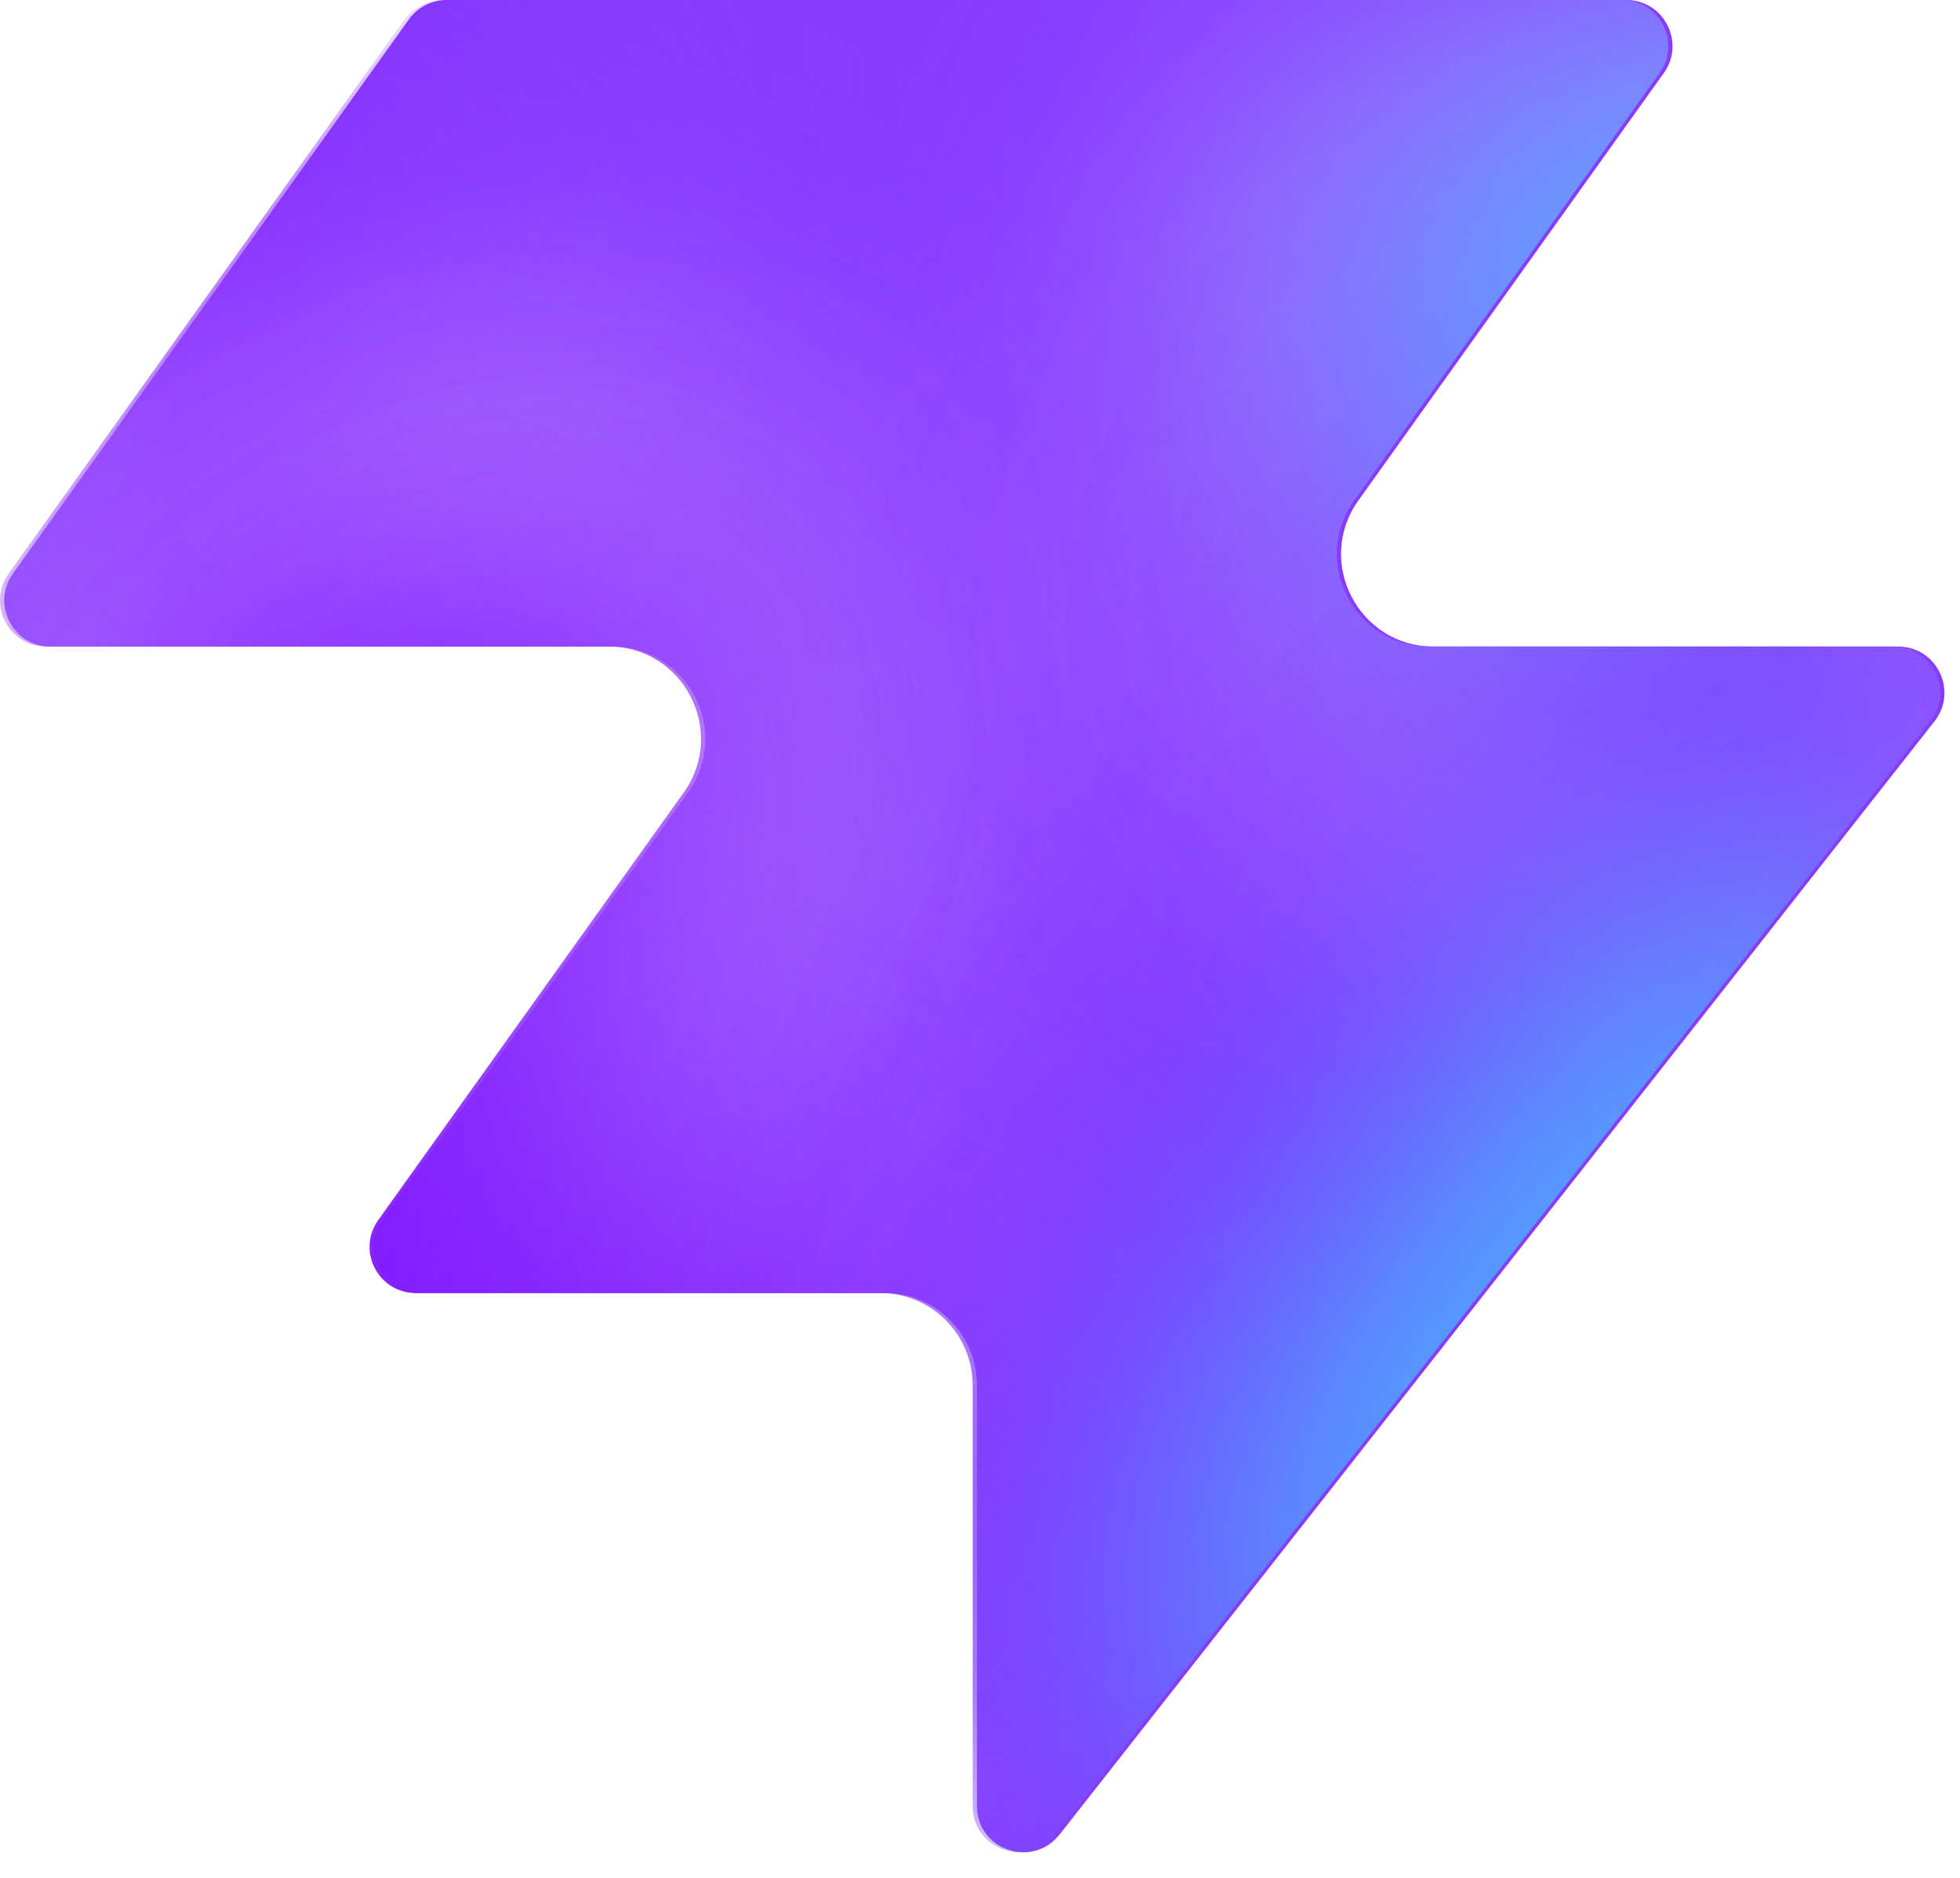
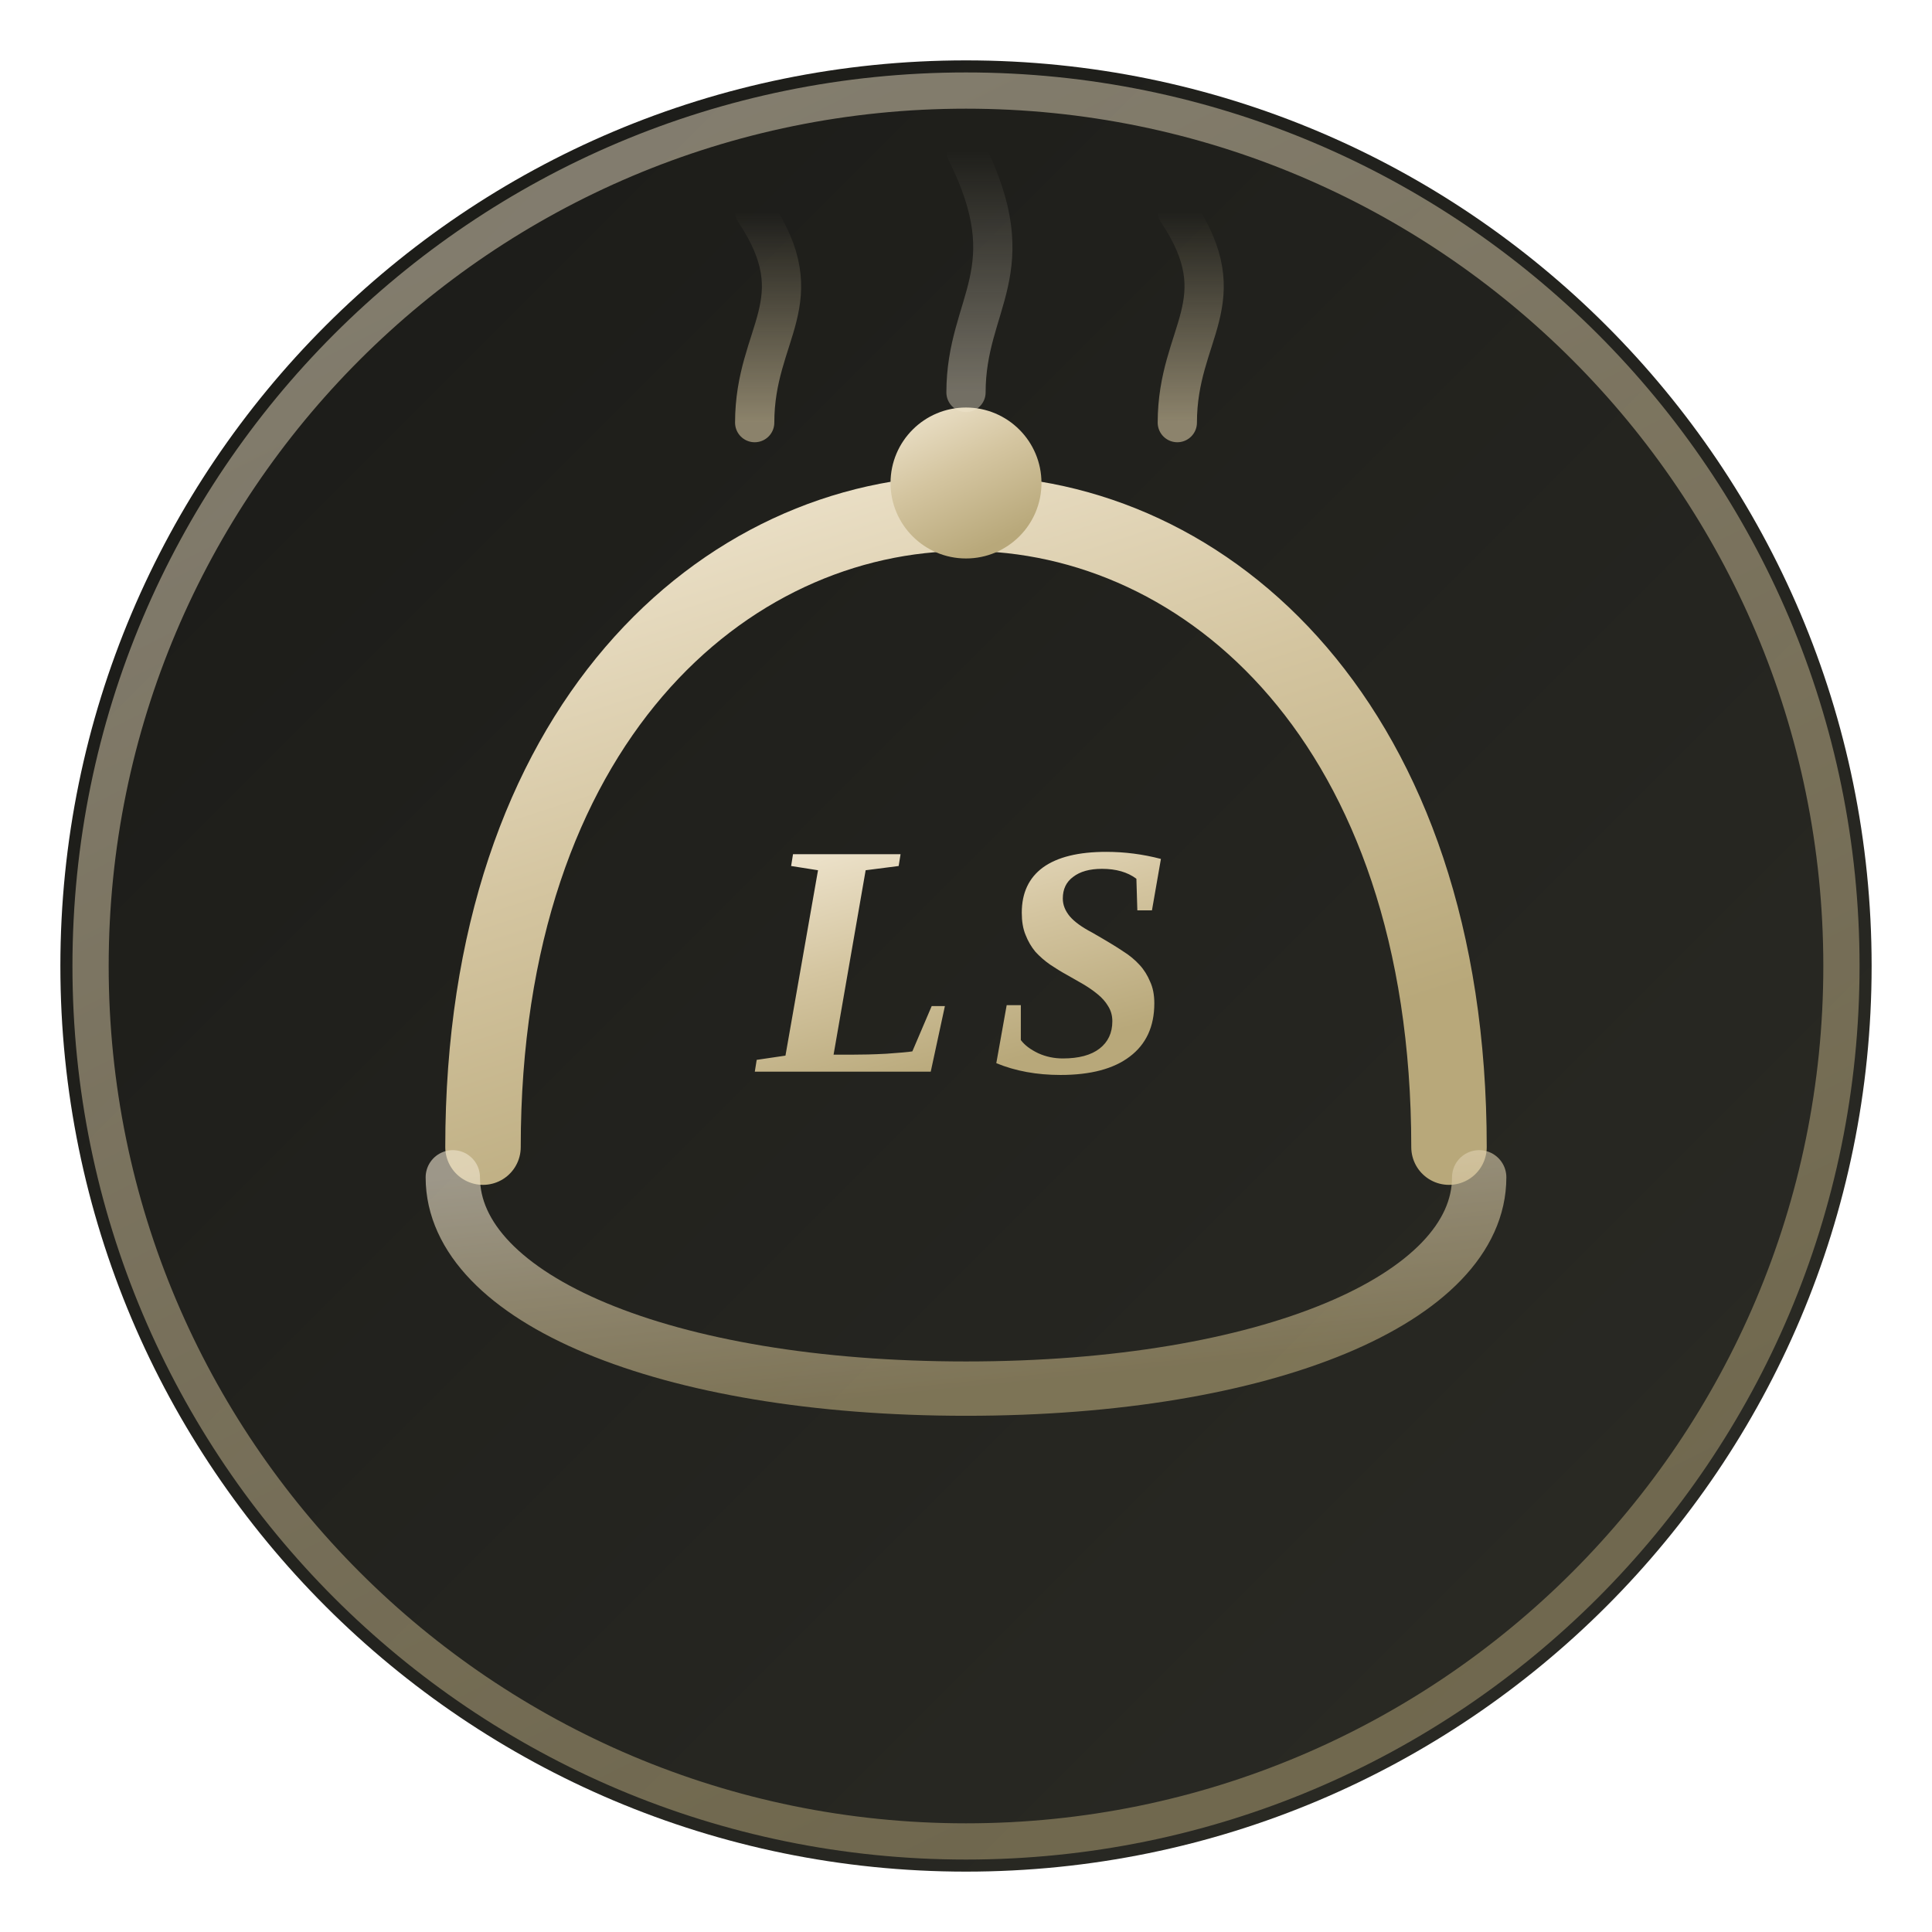
- <svg xmlns="http://www.w3.org/2000/svg" width="48" height="46" fill="none" viewBox="0 0 48 46">
-   <path fill="#863bff" d="M25.946 44.938c-.664.845-2.021.375-2.021-.698V33.937a2.26 2.26 0 0 0-2.262-2.262H10.287c-.92 0-1.456-1.04-.92-1.788l7.48-10.471c1.07-1.497 0-3.578-1.842-3.578H1.237c-.92 0-1.456-1.04-.92-1.788L10.013.474c.214-.297.556-.474.92-.474h28.894c.92 0 1.456 1.04.92 1.788l-7.48 10.471c-1.07 1.498 0 3.579 1.842 3.579h11.377c.943 0 1.473 1.088.89 1.83L25.947 44.94z" style="fill:#863bff;fill:color(display-p3 .525 .23 1);fill-opacity:1" />
-   <mask id="a" width="48" height="46" x="0" y="0" maskUnits="userSpaceOnUse" style="mask-type:alpha">
-     <path fill="#000" d="M25.842 44.938c-.664.844-2.021.375-2.021-.698V33.937a2.26 2.26 0 0 0-2.262-2.262H10.183c-.92 0-1.456-1.04-.92-1.788l7.48-10.471c1.07-1.498 0-3.579-1.842-3.579H1.133c-.92 0-1.456-1.04-.92-1.787L9.91.473c.214-.297.556-.474.92-.474h28.894c.92 0 1.456 1.04.92 1.788l-7.48 10.471c-1.07 1.498 0 3.578 1.842 3.578h11.377c.943 0 1.473 1.088.89 1.832L25.843 44.94z" style="fill:#000;fill-opacity:1" />
-   </mask>
-   <g mask="url(#a)">
-     <g filter="url(#b)">
-       <ellipse cx="5.508" cy="14.704" fill="#ede6ff" rx="5.508" ry="14.704" style="fill:#ede6ff;fill:color(display-p3 .927 .903 1);fill-opacity:1" transform="matrix(.00324 1 1 -.00324 -4.47 31.516)" />
-     </g>
-     <g filter="url(#c)">
-       <ellipse cx="10.399" cy="29.851" fill="#ede6ff" rx="10.399" ry="29.851" style="fill:#ede6ff;fill:color(display-p3 .927 .903 1);fill-opacity:1" transform="matrix(.00324 1 1 -.00324 -39.328 7.883)" />
-     </g>
-     <g filter="url(#d)">
-       <ellipse cx="5.508" cy="30.487" fill="#7e14ff" rx="5.508" ry="30.487" style="fill:#7e14ff;fill:color(display-p3 .492 .077 1);fill-opacity:1" transform="rotate(89.814 -25.913 -14.639)scale(1 -1)" />
-     </g>
-     <g filter="url(#e)">
-       <ellipse cx="5.508" cy="30.599" fill="#7e14ff" rx="5.508" ry="30.599" style="fill:#7e14ff;fill:color(display-p3 .492 .077 1);fill-opacity:1" transform="rotate(89.814 -32.644 -3.334)scale(1 -1)" />
-     </g>
-     <g filter="url(#f)">
-       <ellipse cx="5.508" cy="30.599" fill="#7e14ff" rx="5.508" ry="30.599" style="fill:#7e14ff;fill:color(display-p3 .492 .077 1);fill-opacity:1" transform="matrix(.00324 1 1 -.00324 -34.34 30.47)" />
-     </g>
-     <g filter="url(#g)">
-       <ellipse cx="14.072" cy="22.078" fill="#ede6ff" rx="14.072" ry="22.078" style="fill:#ede6ff;fill:color(display-p3 .927 .903 1);fill-opacity:1" transform="rotate(93.35 24.506 48.493)scale(-1 1)" />
-     </g>
-     <g filter="url(#h)">
-       <ellipse cx="3.47" cy="21.501" fill="#7e14ff" rx="3.47" ry="21.501" style="fill:#7e14ff;fill:color(display-p3 .492 .077 1);fill-opacity:1" transform="rotate(89.009 28.708 47.59)scale(-1 1)" />
-     </g>
-     <g filter="url(#i)">
-       <ellipse cx="3.47" cy="21.501" fill="#7e14ff" rx="3.47" ry="21.501" style="fill:#7e14ff;fill:color(display-p3 .492 .077 1);fill-opacity:1" transform="rotate(89.009 28.708 47.59)scale(-1 1)" />
-     </g>
-     <g filter="url(#j)">
-       <ellipse cx=".387" cy="8.972" fill="#7e14ff" rx="4.407" ry="29.108" style="fill:#7e14ff;fill:color(display-p3 .492 .077 1);fill-opacity:1" transform="rotate(39.51 .387 8.972)" />
-     </g>
-     <g filter="url(#k)">
-       <ellipse cx="47.523" cy="-6.092" fill="#7e14ff" rx="4.407" ry="29.108" style="fill:#7e14ff;fill:color(display-p3 .492 .077 1);fill-opacity:1" transform="rotate(37.892 47.523 -6.092)" />
-     </g>
-     <g filter="url(#l)">
-       <ellipse cx="41.412" cy="6.333" fill="#47bfff" rx="5.971" ry="9.665" style="fill:#47bfff;fill:color(display-p3 .28 .748 1);fill-opacity:1" transform="rotate(37.892 41.412 6.333)" />
-     </g>
-     <g filter="url(#m)">
-       <ellipse cx="-1.879" cy="38.332" fill="#7e14ff" rx="4.407" ry="29.108" style="fill:#7e14ff;fill:color(display-p3 .492 .077 1);fill-opacity:1" transform="rotate(37.892 -1.88 38.332)" />
-     </g>
-     <g filter="url(#n)">
-       <ellipse cx="-1.879" cy="38.332" fill="#7e14ff" rx="4.407" ry="29.108" style="fill:#7e14ff;fill:color(display-p3 .492 .077 1);fill-opacity:1" transform="rotate(37.892 -1.88 38.332)" />
-     </g>
-     <g filter="url(#o)">
-       <ellipse cx="35.651" cy="29.907" fill="#7e14ff" rx="4.407" ry="29.108" style="fill:#7e14ff;fill:color(display-p3 .492 .077 1);fill-opacity:1" transform="rotate(37.892 35.651 29.907)" />
-     </g>
-     <g filter="url(#p)">
-       <ellipse cx="38.418" cy="32.4" fill="#47bfff" rx="5.971" ry="15.297" style="fill:#47bfff;fill:color(display-p3 .28 .748 1);fill-opacity:1" transform="rotate(37.892 38.418 32.4)" />
-     </g>
-   </g>
+ <svg xmlns="http://www.w3.org/2000/svg" viewBox="0 0 64 64" width="64" height="64">
  <defs>
-     <filter id="b" width="60.045" height="41.654" x="-19.77" y="16.149" color-interpolation-filters="sRGB" filterUnits="userSpaceOnUse">
-       <feFlood flood-opacity="0" result="BackgroundImageFix" />
-       <feBlend in="SourceGraphic" in2="BackgroundImageFix" result="shape" />
-       <feGaussianBlur result="effect1_foregroundBlur_2002_17158" stdDeviation="7.659" />
-     </filter>
-     <filter id="c" width="90.34" height="51.437" x="-54.613" y="-7.533" color-interpolation-filters="sRGB" filterUnits="userSpaceOnUse">
-       <feFlood flood-opacity="0" result="BackgroundImageFix" />
-       <feBlend in="SourceGraphic" in2="BackgroundImageFix" result="shape" />
-       <feGaussianBlur result="effect1_foregroundBlur_2002_17158" stdDeviation="7.659" />
-     </filter>
-     <filter id="d" width="79.355" height="29.4" x="-49.64" y="2.03" color-interpolation-filters="sRGB" filterUnits="userSpaceOnUse">
-       <feFlood flood-opacity="0" result="BackgroundImageFix" />
-       <feBlend in="SourceGraphic" in2="BackgroundImageFix" result="shape" />
-       <feGaussianBlur result="effect1_foregroundBlur_2002_17158" stdDeviation="4.596" />
-     </filter>
-     <filter id="e" width="79.579" height="29.4" x="-45.045" y="20.029" color-interpolation-filters="sRGB" filterUnits="userSpaceOnUse">
-       <feFlood flood-opacity="0" result="BackgroundImageFix" />
-       <feBlend in="SourceGraphic" in2="BackgroundImageFix" result="shape" />
-       <feGaussianBlur result="effect1_foregroundBlur_2002_17158" stdDeviation="4.596" />
-     </filter>
-     <filter id="f" width="79.579" height="29.4" x="-43.513" y="21.178" color-interpolation-filters="sRGB" filterUnits="userSpaceOnUse">
-       <feFlood flood-opacity="0" result="BackgroundImageFix" />
-       <feBlend in="SourceGraphic" in2="BackgroundImageFix" result="shape" />
-       <feGaussianBlur result="effect1_foregroundBlur_2002_17158" stdDeviation="4.596" />
-     </filter>
-     <filter id="g" width="74.749" height="58.852" x="15.756" y="-17.901" color-interpolation-filters="sRGB" filterUnits="userSpaceOnUse">
-       <feFlood flood-opacity="0" result="BackgroundImageFix" />
-       <feBlend in="SourceGraphic" in2="BackgroundImageFix" result="shape" />
-       <feGaussianBlur result="effect1_foregroundBlur_2002_17158" stdDeviation="7.659" />
-     </filter>
-     <filter id="h" width="61.377" height="25.362" x="23.548" y="2.284" color-interpolation-filters="sRGB" filterUnits="userSpaceOnUse">
-       <feFlood flood-opacity="0" result="BackgroundImageFix" />
-       <feBlend in="SourceGraphic" in2="BackgroundImageFix" result="shape" />
-       <feGaussianBlur result="effect1_foregroundBlur_2002_17158" stdDeviation="4.596" />
-     </filter>
-     <filter id="i" width="61.377" height="25.362" x="23.548" y="2.284" color-interpolation-filters="sRGB" filterUnits="userSpaceOnUse">
-       <feFlood flood-opacity="0" result="BackgroundImageFix" />
-       <feBlend in="SourceGraphic" in2="BackgroundImageFix" result="shape" />
-       <feGaussianBlur result="effect1_foregroundBlur_2002_17158" stdDeviation="4.596" />
-     </filter>
-     <filter id="j" width="56.045" height="63.649" x="-27.636" y="-22.853" color-interpolation-filters="sRGB" filterUnits="userSpaceOnUse">
-       <feFlood flood-opacity="0" result="BackgroundImageFix" />
-       <feBlend in="SourceGraphic" in2="BackgroundImageFix" result="shape" />
-       <feGaussianBlur result="effect1_foregroundBlur_2002_17158" stdDeviation="4.596" />
-     </filter>
-     <filter id="k" width="54.814" height="64.646" x="20.116" y="-38.415" color-interpolation-filters="sRGB" filterUnits="userSpaceOnUse">
-       <feFlood flood-opacity="0" result="BackgroundImageFix" />
-       <feBlend in="SourceGraphic" in2="BackgroundImageFix" result="shape" />
-       <feGaussianBlur result="effect1_foregroundBlur_2002_17158" stdDeviation="4.596" />
-     </filter>
-     <filter id="l" width="33.541" height="35.313" x="24.641" y="-11.323" color-interpolation-filters="sRGB" filterUnits="userSpaceOnUse">
-       <feFlood flood-opacity="0" result="BackgroundImageFix" />
-       <feBlend in="SourceGraphic" in2="BackgroundImageFix" result="shape" />
-       <feGaussianBlur result="effect1_foregroundBlur_2002_17158" stdDeviation="4.596" />
-     </filter>
-     <filter id="m" width="54.814" height="64.646" x="-29.286" y="6.009" color-interpolation-filters="sRGB" filterUnits="userSpaceOnUse">
-       <feFlood flood-opacity="0" result="BackgroundImageFix" />
-       <feBlend in="SourceGraphic" in2="BackgroundImageFix" result="shape" />
-       <feGaussianBlur result="effect1_foregroundBlur_2002_17158" stdDeviation="4.596" />
-     </filter>
-     <filter id="n" width="54.814" height="64.646" x="-29.286" y="6.009" color-interpolation-filters="sRGB" filterUnits="userSpaceOnUse">
-       <feFlood flood-opacity="0" result="BackgroundImageFix" />
-       <feBlend in="SourceGraphic" in2="BackgroundImageFix" result="shape" />
-       <feGaussianBlur result="effect1_foregroundBlur_2002_17158" stdDeviation="4.596" />
-     </filter>
-     <filter id="o" width="54.814" height="64.646" x="8.244" y="-2.416" color-interpolation-filters="sRGB" filterUnits="userSpaceOnUse">
-       <feFlood flood-opacity="0" result="BackgroundImageFix" />
-       <feBlend in="SourceGraphic" in2="BackgroundImageFix" result="shape" />
-       <feGaussianBlur result="effect1_foregroundBlur_2002_17158" stdDeviation="4.596" />
-     </filter>
-     <filter id="p" width="39.409" height="43.623" x="18.713" y="10.588" color-interpolation-filters="sRGB" filterUnits="userSpaceOnUse">
-       <feFlood flood-opacity="0" result="BackgroundImageFix" />
-       <feBlend in="SourceGraphic" in2="BackgroundImageFix" result="shape" />
-       <feGaussianBlur result="effect1_foregroundBlur_2002_17158" stdDeviation="4.596" />
-     </filter>
+     <linearGradient id="bg-grad" x1="0" y1="0" x2="1" y2="1">
+       <stop offset="0%" stop-color="#1a1a17" />
+       <stop offset="100%" stop-color="#2c2c26" />
+     </linearGradient>
+     <linearGradient id="gold-grad" x1="0" y1="0" x2="0.5" y2="1">
+       <stop offset="0%" stop-color="#f0e6d0" />
+       <stop offset="50%" stop-color="#d4c5a0" />
+       <stop offset="100%" stop-color="#b8a87a" />
+     </linearGradient>
+     <linearGradient id="steam1" x1="0.5" y1="1" x2="0.5" y2="0">
+       <stop offset="0%" stop-color="#d4c5a0" stop-opacity="0.6" />
+       <stop offset="100%" stop-color="#d4c5a0" stop-opacity="0" />
+     </linearGradient>
+     <linearGradient id="steam2" x1="0.5" y1="1" x2="0.5" y2="0">
+       <stop offset="0%" stop-color="#f0e6d0" stop-opacity="0.4" />
+       <stop offset="100%" stop-color="#f0e6d0" stop-opacity="0" />
+     </linearGradient>
  </defs>
+   <circle cx="32" cy="32" r="30" fill="url(#bg-grad)" />
+   <circle cx="32" cy="32" r="29" fill="none" stroke="url(#gold-grad)" stroke-width="1.2" opacity="0.5" />
+   <path d="M16 38 C16 24, 24 17, 32 17 C40 17, 48 24, 48 38" fill="none" stroke="url(#gold-grad)" stroke-width="2.5" stroke-linecap="round" />
+   <circle cx="32" cy="16" r="2.5" fill="url(#gold-grad)" />
+   <path d="M13 39 L51 39" stroke="url(#gold-grad)" stroke-width="2.5" stroke-linecap="round" />
+   <path d="M15 39 C15 43, 22 46, 32 46 C42 46, 49 43, 49 39" fill="none" stroke="url(#gold-grad)" stroke-width="1.8" stroke-linecap="round" opacity="0.6" />
+   <path d="M25 14 C25 11, 27 10, 25 7" fill="none" stroke="url(#steam1)" stroke-width="1.3" stroke-linecap="round">
+     <animate attributeName="d" values="M25 14 C25 11, 27 10, 25 7;M25 14 C23 11, 27 9, 25 6;M25 14 C25 11, 27 10, 25 7" dur="3s" repeatCount="indefinite" />
+     <animate attributeName="opacity" values="0.6;0.3;0.6" dur="3s" repeatCount="indefinite" />
+   </path>
+   <path d="M32 13 C32 10, 34 9, 32 5" fill="none" stroke="url(#steam2)" stroke-width="1.3" stroke-linecap="round">
+     <animate attributeName="d" values="M32 13 C32 10, 34 9, 32 5;M32 13 C30 10, 34 8, 32 4;M32 13 C32 10, 34 9, 32 5" dur="2.5s" repeatCount="indefinite" />
+     <animate attributeName="opacity" values="0.5;0.2;0.5" dur="2.5s" repeatCount="indefinite" />
+   </path>
+   <path d="M39 14 C39 11, 41 10, 39 7" fill="none" stroke="url(#steam1)" stroke-width="1.3" stroke-linecap="round">
+     <animate attributeName="d" values="M39 14 C39 11, 41 10, 39 7;M39 14 C37 11, 41 9, 39 6;M39 14 C39 11, 41 10, 39 7" dur="3.5s" repeatCount="indefinite" />
+     <animate attributeName="opacity" values="0.4;0.15;0.4" dur="3.5s" repeatCount="indefinite" />
+   </path>
+   <text x="32" y="35.5" text-anchor="middle" font-family="Georgia, 'Times New Roman', serif" font-size="11" font-weight="bold" font-style="italic" fill="url(#gold-grad)" letter-spacing="1">
+     LS
+   </text>
</svg>
